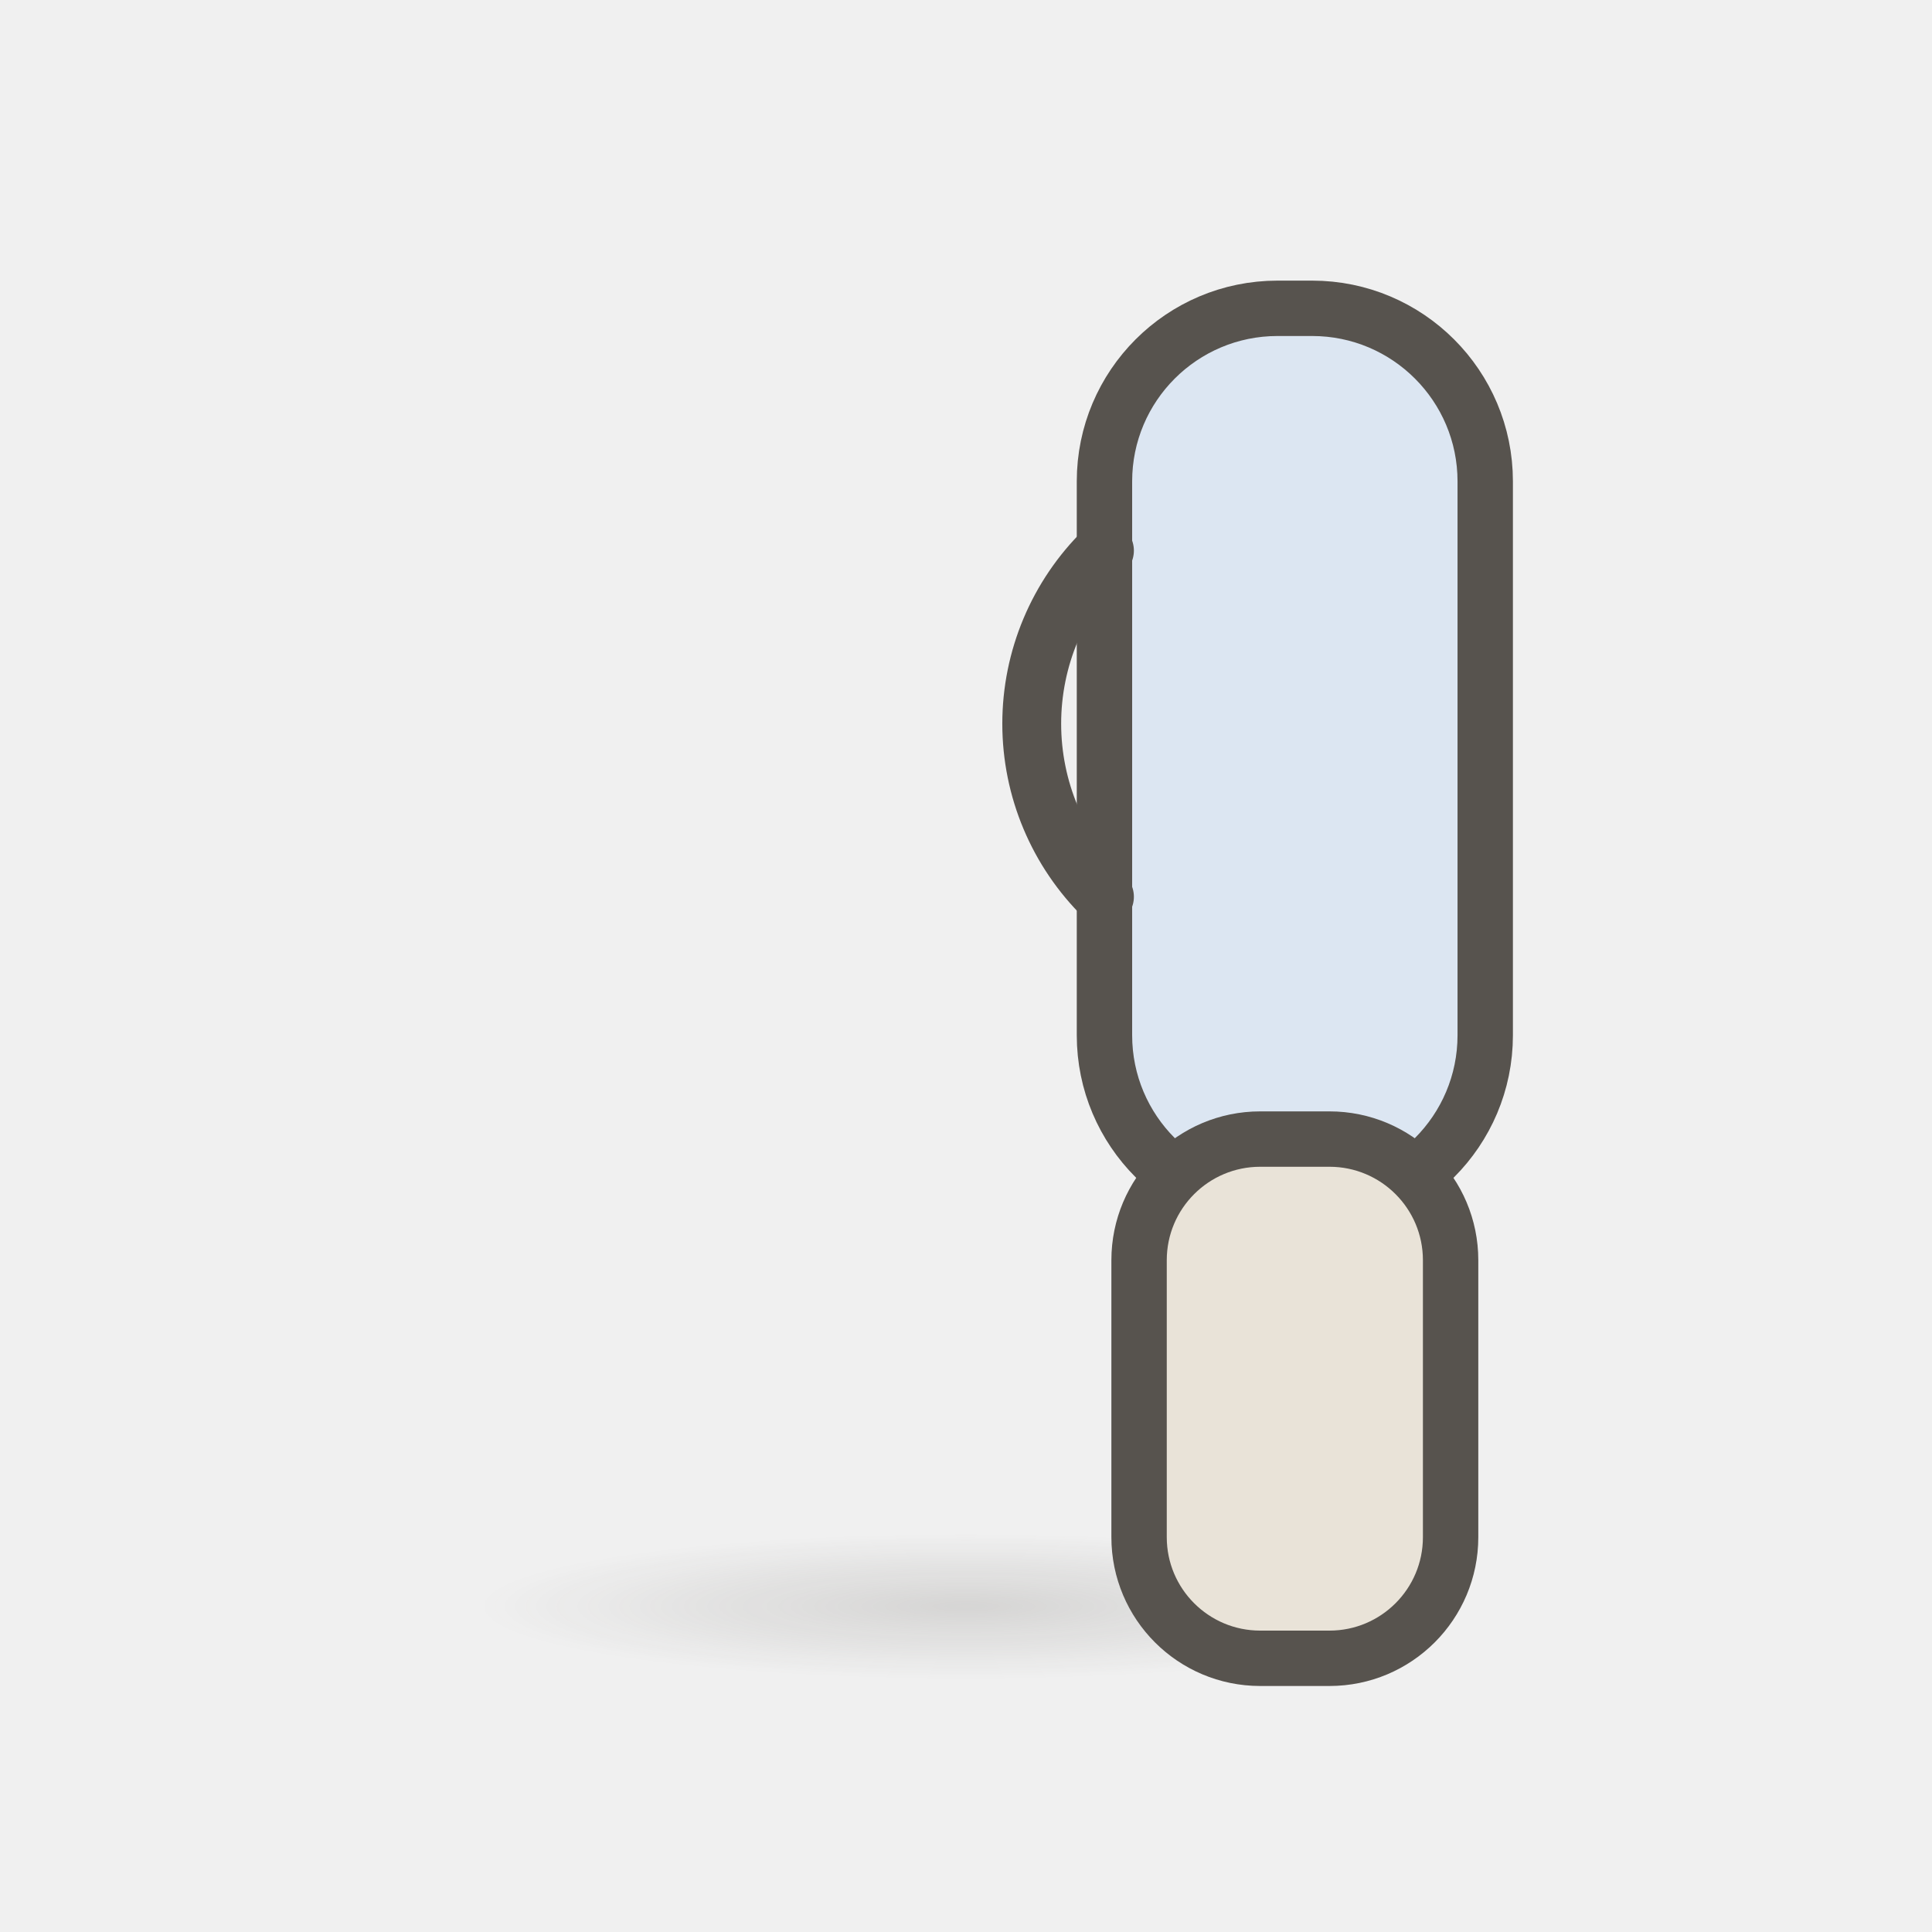
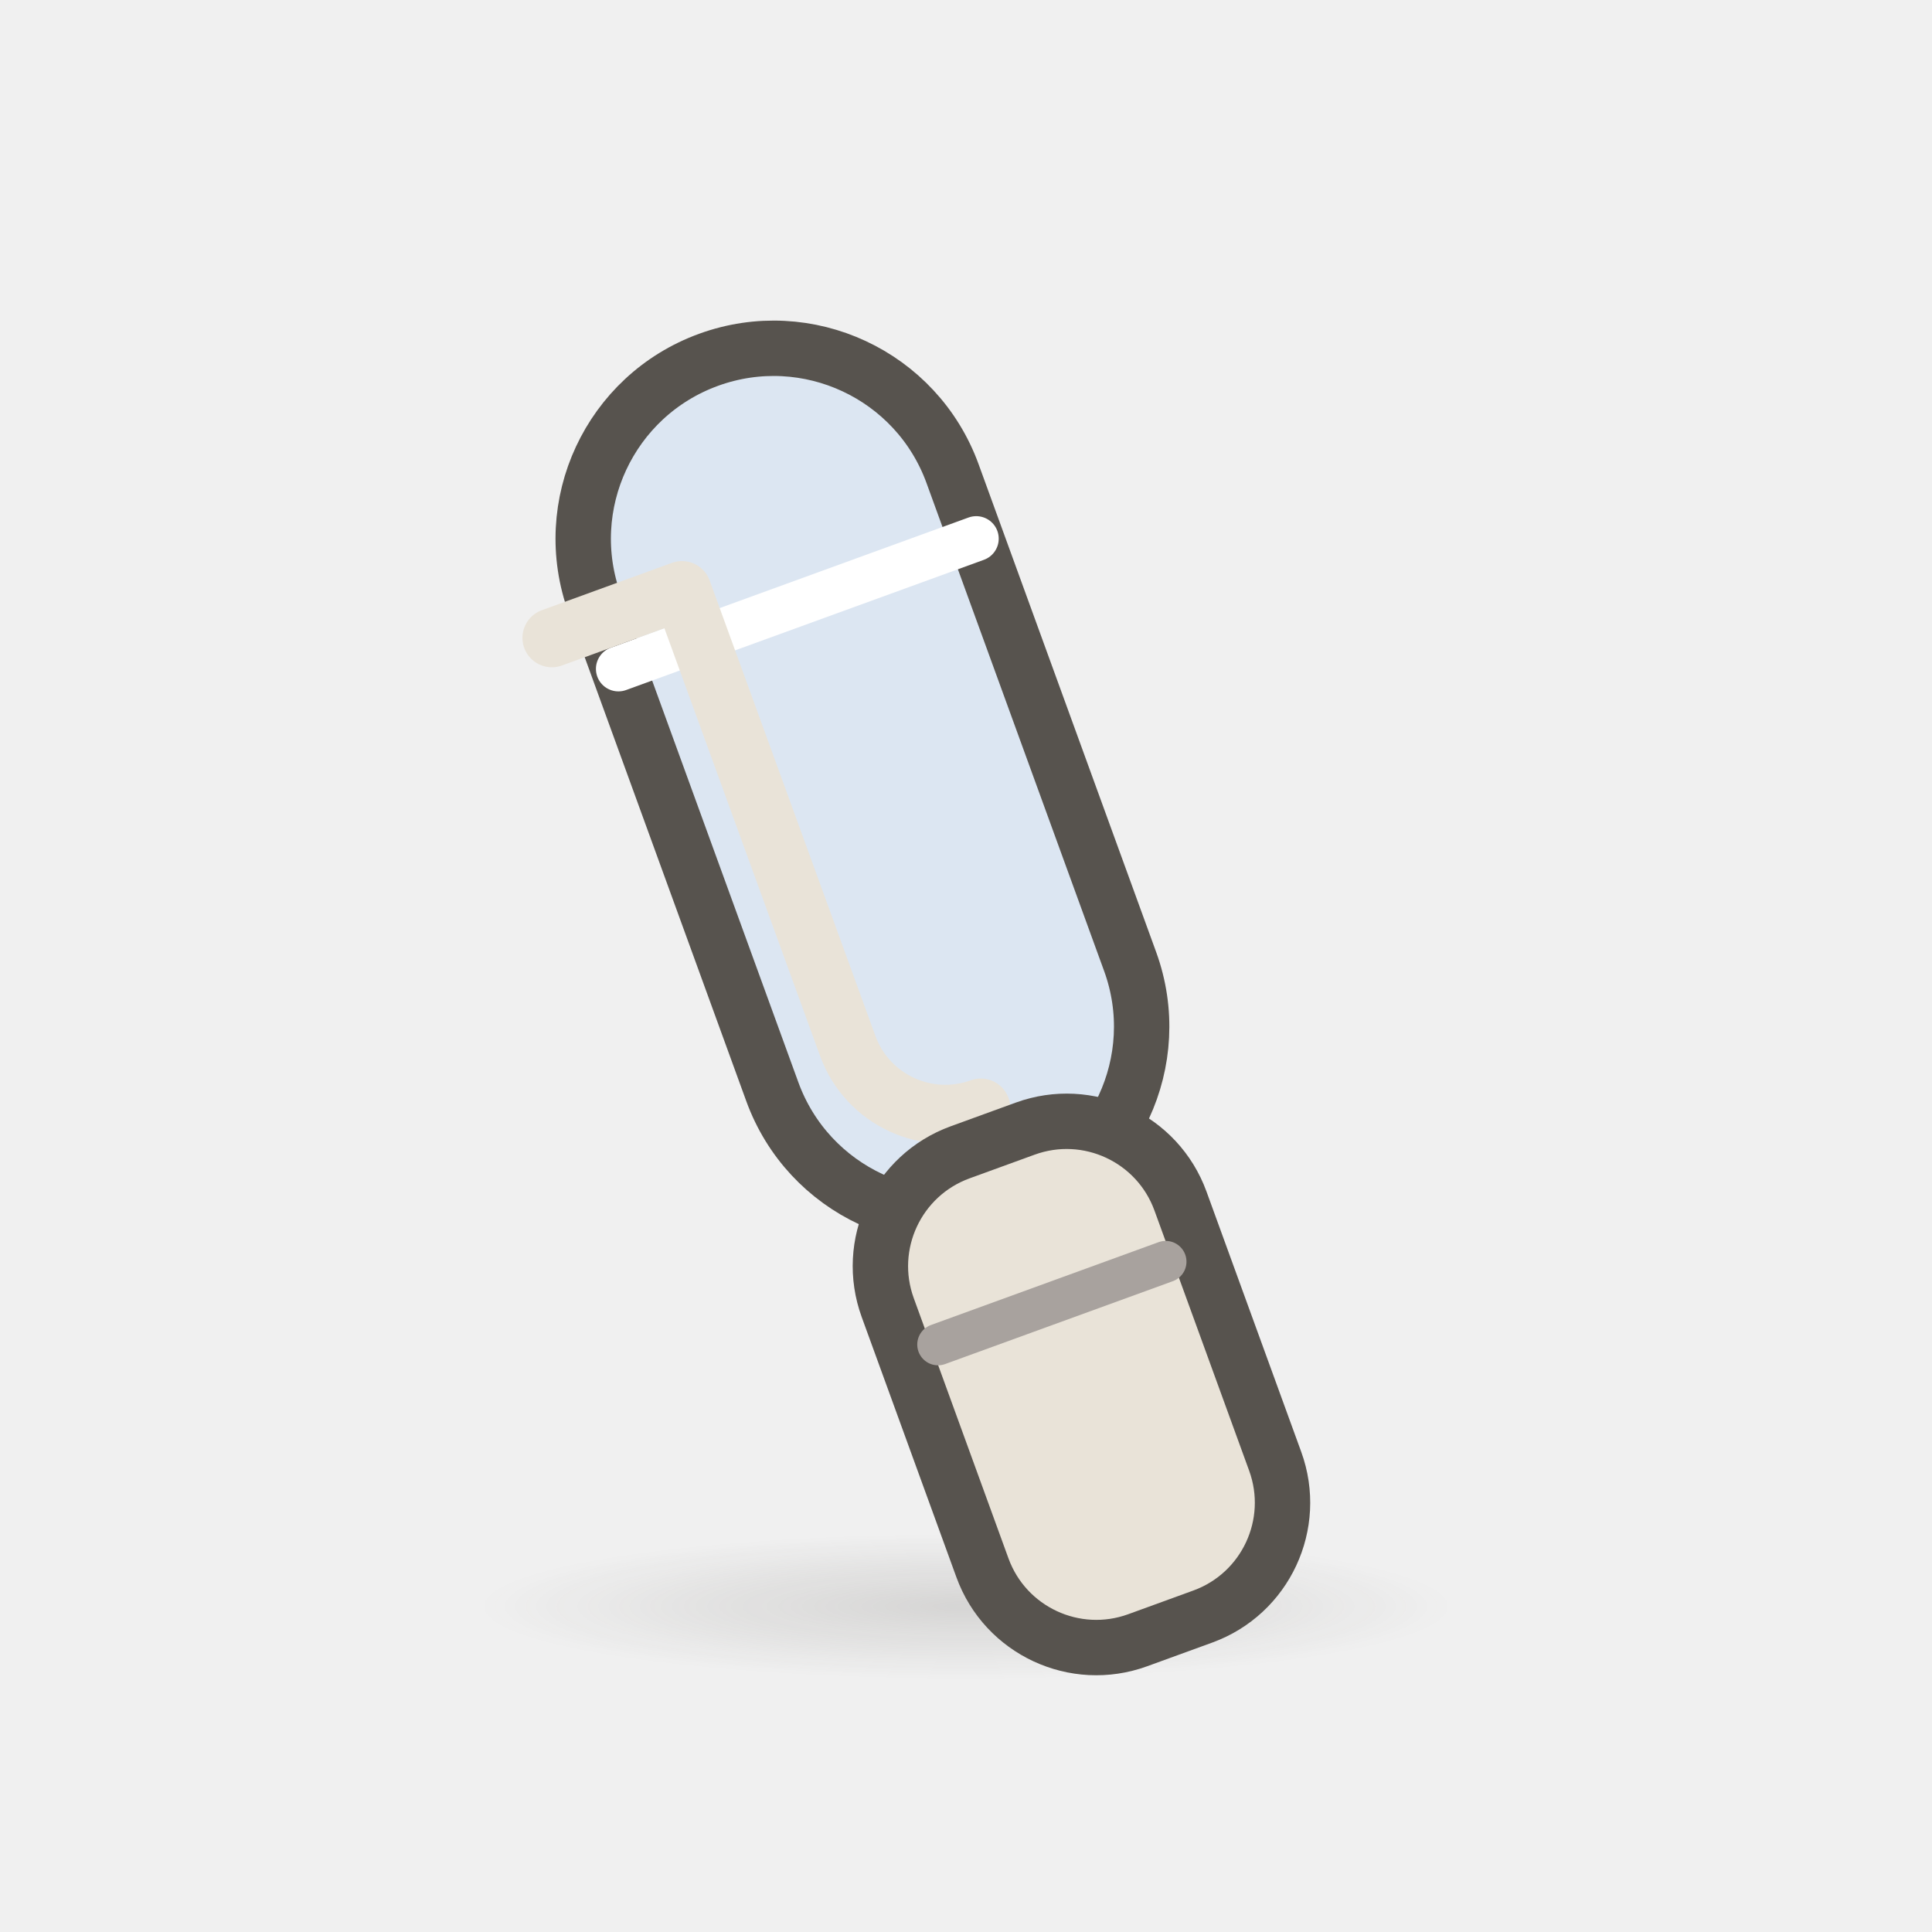
<svg xmlns="http://www.w3.org/2000/svg" viewBox="0 0 96 96" fill="none" stroke-linecap="round" stroke-linejoin="round">
  <g transform="translate(48 48) scale(0.86) translate(-48 -48)">
    <defs>
      <radialGradient id="sh">
        <stop offset="0" stop-color="#57534E" stop-opacity="0.17" />
        <stop offset="0.62" stop-color="#57534E" stop-opacity="0.07" />
        <stop offset="1" stop-color="#57534E" stop-opacity="0" />
      </radialGradient>
    </defs>
    <ellipse cx="48" cy="85" rx="28" ry="4.2" fill="url(#sh)" />
    <g stroke="#57534E" stroke-width="3.2">
-       <rect x="56" y="10" width="22" height="52" rx="10" fill="#DCE6F2" />
-       <rect x="58" y="58" width="18" height="30" rx="7" fill="#E9E3D8" />
-       <path d="M56 24a14 14 0 0 0 0 20" fill="none" stroke-width="3.4" />
+       <g transform="rotate(-20 48 48)">
+         <rect x="35" y="10" width="22" height="52" rx="11" fill="#DCE6F2" />
+         <path d="M35 25h22" stroke="#FFFFFF" stroke-width="2.6" />
+         <path d="M32 22h8v28a6 6 0 0 0 6 6" fill="none" stroke="#E9E3D8" stroke-width="3.4" />
+         <rect x="37" y="58" width="18" height="30" rx="7" fill="#E9E3D8" />
+         <path d="M39 68h14" stroke="#A8A29E" stroke-width="2.4" />
+       </g>
    </g>
  </g>
</svg>
